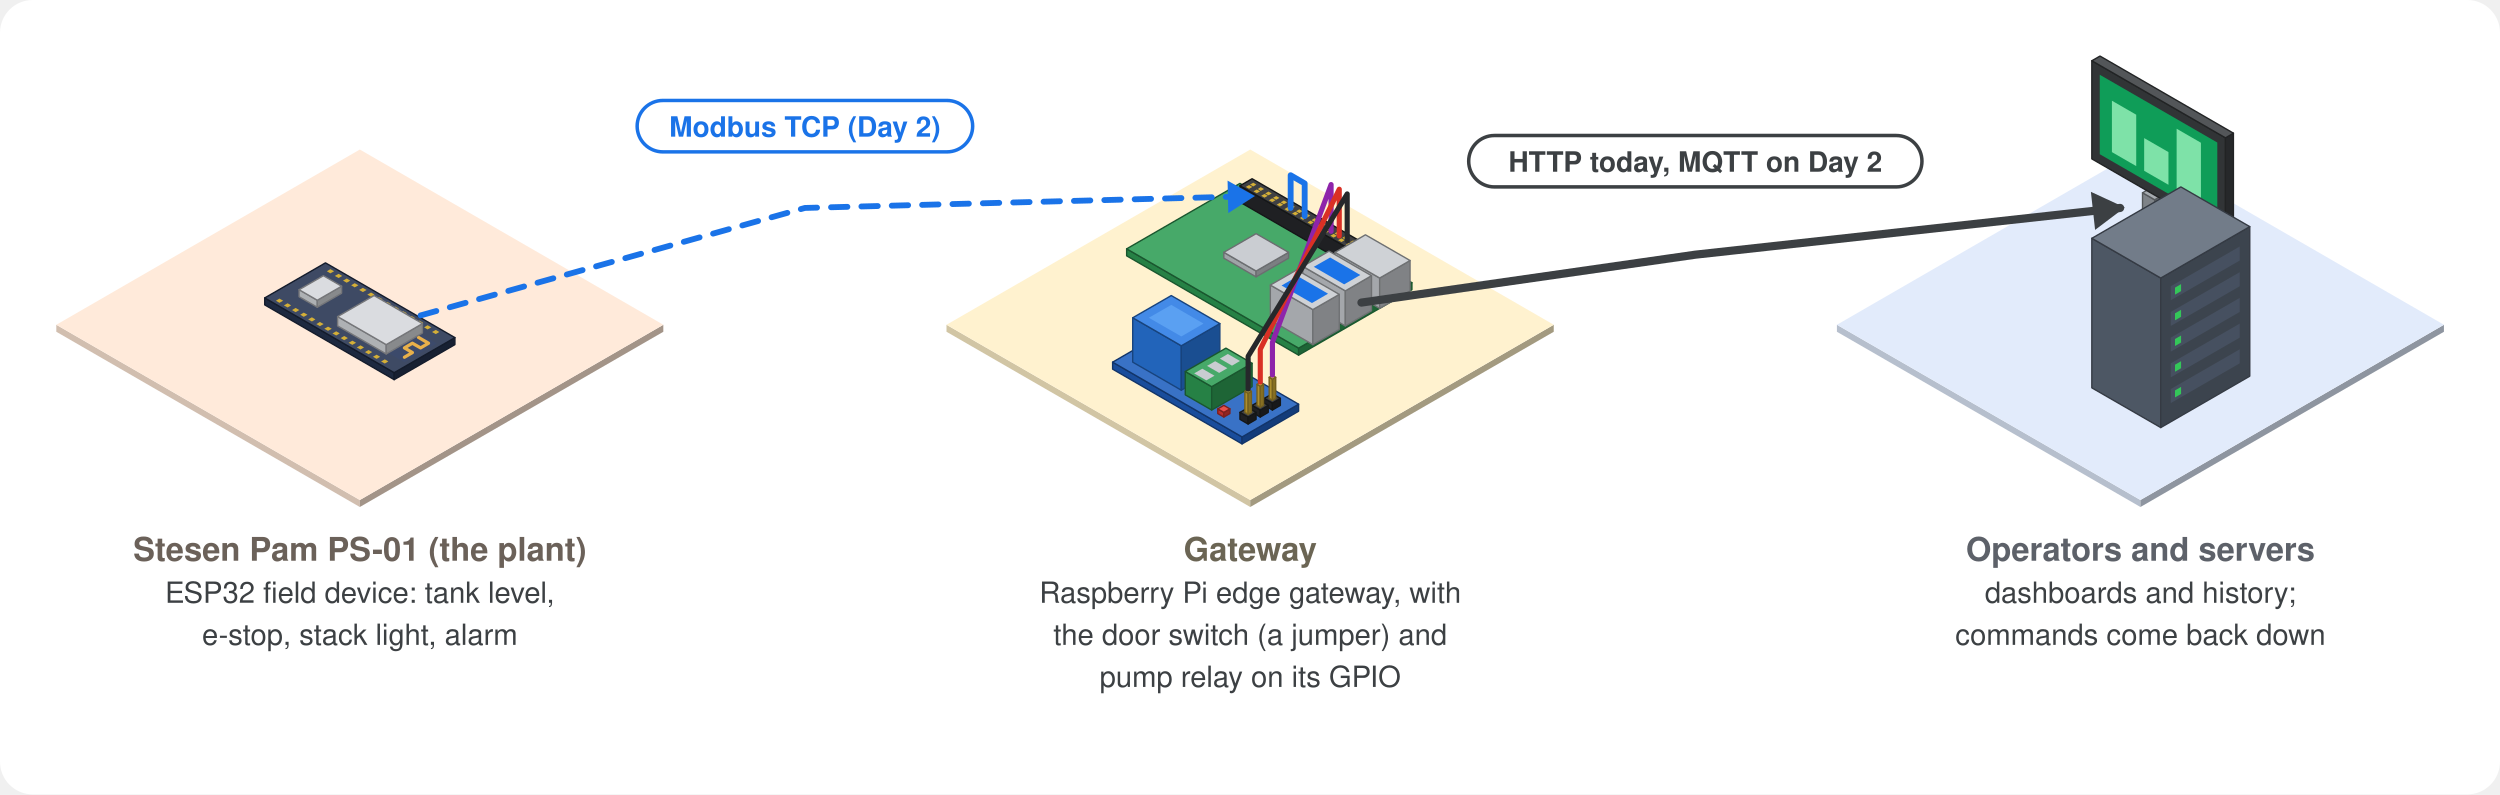
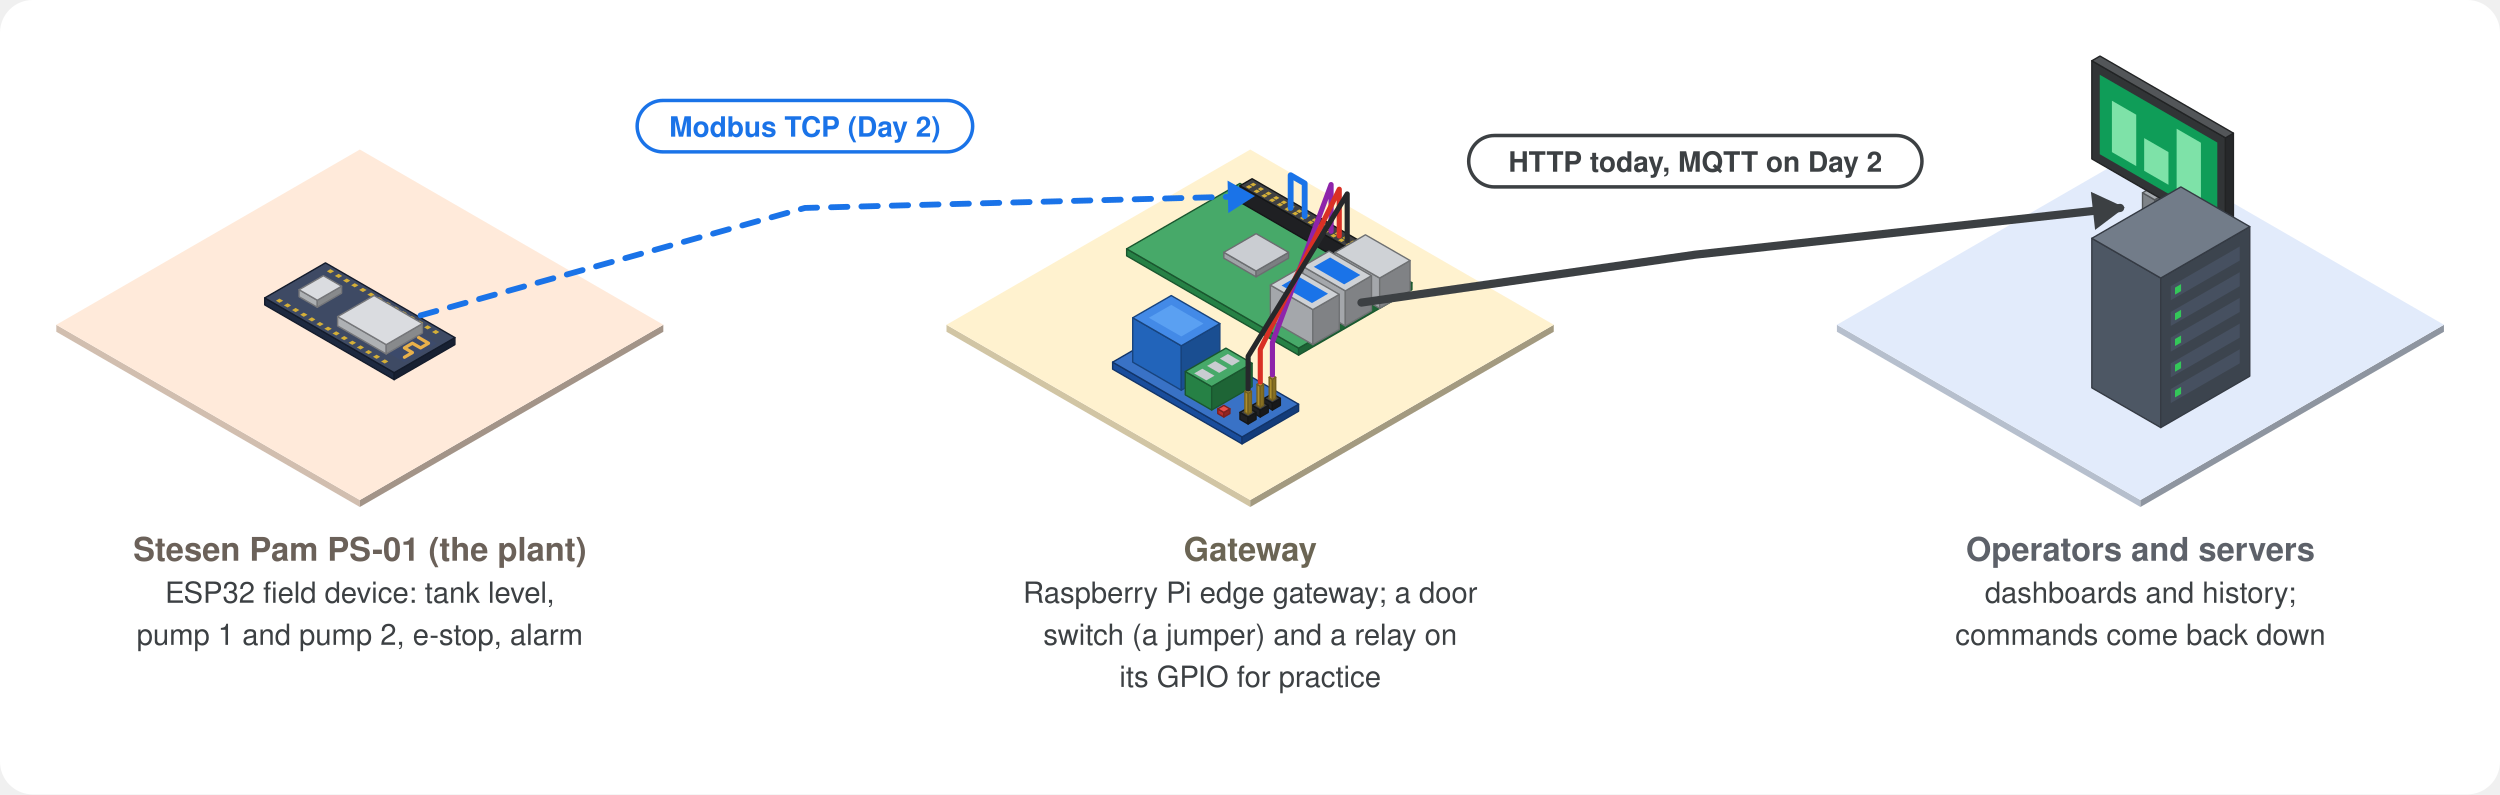
<svg xmlns="http://www.w3.org/2000/svg" viewBox="-154 -64 1070 340" width="1070" height="340" font-family="Segoe UI, Helvetica, Arial, sans-serif">
  <rect x="-154" y="-64" width="1070" height="340" rx="14" fill="#ffffff" />
  <polygon points="-129.9,78.0 0.0,153.0 0.0,150.0 -129.9,75.0" fill="#d1beaf" />
  <polygon points="129.9,78.0 0.0,153.0 0.0,150.0 129.9,75.0" fill="#a39488" />
  <polygon points="0.0,0.0 129.9,75.0 0.0,150.0 -129.9,75.0" fill="#ffeada" />
  <polygon points="251.1,78.0 381.1,153.0 381.1,150.0 251.1,75.0" fill="#d1c5a4" />
  <polygon points="511.0,78.0 381.1,153.0 381.1,150.0 511.0,75.0" fill="#a39a80" />
  <polygon points="381.1,0.0 511.0,75.0 381.1,150.0 251.1,75.0" fill="#fff2cf" />
  <polygon points="632.2,78.0 762.1,153.0 762.1,150.0 632.2,75.0" fill="#b6bfcd" />
  <polygon points="892.0,78.0 762.1,153.0 762.1,150.0 892.0,75.0" fill="#8e95a0" />
  <polygon points="762.1,0.0 892.0,75.0 762.1,150.0 632.2,75.0" fill="#e2ebfb" />
  <polygon points="748.2,40.0 767.3,51.0 767.3,48.0 748.2,37.0" fill="#7e8388" stroke="#54585b" stroke-width="0.6" stroke-linejoin="round" />
  <polygon points="782.9,42.0 767.3,51.0 767.3,48.0 782.9,39.0" fill="#62666a" stroke="#54585b" stroke-width="0.6" stroke-linejoin="round" />
  <polygon points="763.8,28.0 782.9,39.0 767.3,48.0 748.2,37.0" fill="#a6abb0" stroke="#54585b" stroke-width="0.6" stroke-linejoin="round" />
  <polygon points="763.0,36.5 768.2,39.5 768.2,21.5 763.0,18.5" fill="#7e8388" stroke="#54585b" stroke-width="0.6" stroke-linejoin="round" />
  <polygon points="772.5,37.0 768.2,39.5 768.2,21.5 772.5,19.0" fill="#62666a" stroke="#54585b" stroke-width="0.6" stroke-linejoin="round" />
  <polygon points="767.3,16.0 772.5,19.0 768.2,21.5 763.0,18.5" fill="#a6abb0" stroke="#54585b" stroke-width="0.6" stroke-linejoin="round" />
  <polygon points="741.3,4.0 798.5,37.0 798.5,-5.0 741.3,-38.0" fill="#313436" stroke="#212324" stroke-width="0.6" stroke-linejoin="round" />
  <polygon points="801.9,35.0 798.5,37.0 798.5,-5.0 801.9,-7.0" fill="#26282a" stroke="#212324" stroke-width="0.6" stroke-linejoin="round" />
  <polygon points="744.8,-40.0 801.9,-7.0 798.5,-5.0 741.3,-38.0" fill="#535659" stroke="#212324" stroke-width="0.6" stroke-linejoin="round" />
  <polygon points="744.7,2.0 795.0,31.0 795.0,-3.0 744.7,-32.0" fill="#0f9d58" />
  <polygon points="749.9,1.1 760.3,7.1 760.3,-14.9 749.9,-20.9" fill="#7ee2a8" />
  <polygon points="763.7,9.1 774.1,15.1 774.1,1.1 763.7,-4.9" fill="#7ee2a8" />
  <polygon points="777.6,17.1 788.0,23.1 788.0,-2.9 777.6,-8.9" fill="#7ee2a8" />
  <polygon points="328.2,45.5 401.8,88.0 401.8,85.0 328.2,42.5" fill="#268145" stroke="#19562e" stroke-width="0.6" stroke-linejoin="round" />
  <polygon points="450.3,60.0 401.8,88.0 401.8,85.0 450.3,57.0" fill="#1e6536" stroke="#19562e" stroke-width="0.6" stroke-linejoin="round" />
  <polygon points="376.7,14.5 450.3,57.0 401.8,85.0 328.2,42.5" fill="#47a969" stroke="#19562e" stroke-width="0.6" stroke-linejoin="round" />
  <polygon points="376.7,22.5 432.1,54.5 432.1,47.5 376.7,15.5" fill="#1f2023" stroke="#141617" stroke-width="0.6" stroke-linejoin="round" />
  <polygon points="437.3,51.5 432.1,54.5 432.1,47.5 437.3,44.5" fill="#18191b" stroke="#141617" stroke-width="0.6" stroke-linejoin="round" />
  <polygon points="381.9,12.5 437.3,44.5 432.1,47.5 376.7,15.5" fill="#404144" stroke="#141617" stroke-width="0.6" stroke-linejoin="round" />
  <polygon points="382.4,14.2 383.7,15.0 382.4,15.8 381.0,15.0" fill="#d4af37" />
  <polygon points="380.6,15.2 382.0,16.0 380.6,16.8 379.2,16.0" fill="#d4af37" />
  <polygon points="385.6,16.1 387.0,16.9 385.6,17.7 384.3,16.9" fill="#d4af37" />
  <polygon points="383.9,17.1 385.3,17.9 383.9,18.7 382.5,17.9" fill="#d4af37" />
  <polygon points="388.9,18.0 390.3,18.8 388.9,19.6 387.5,18.8" fill="#d4af37" />
  <polygon points="387.2,19.0 388.6,19.8 387.2,20.6 385.8,19.8" fill="#d4af37" />
  <polygon points="392.2,19.9 393.6,20.7 392.2,21.5 390.8,20.7" fill="#d4af37" />
  <polygon points="390.5,20.9 391.9,21.7 390.5,22.5 389.1,21.7" fill="#d4af37" />
  <polygon points="395.5,21.8 396.9,22.6 395.5,23.4 394.1,22.6" fill="#d4af37" />
  <polygon points="393.8,22.8 395.2,23.6 393.8,24.4 392.4,23.6" fill="#d4af37" />
  <polygon points="398.8,23.7 400.2,24.5 398.8,25.3 397.4,24.5" fill="#d4af37" />
  <polygon points="397.1,24.7 398.5,25.5 397.1,26.3 395.7,25.5" fill="#d4af37" />
  <polygon points="402.1,25.6 403.5,26.4 402.1,27.2 400.7,26.4" fill="#d4af37" />
  <polygon points="400.4,26.6 401.7,27.4 400.4,28.2 399.0,27.4" fill="#d4af37" />
  <polygon points="405.4,27.5 406.8,28.3 405.4,29.1 404.0,28.3" fill="#d4af37" />
  <polygon points="403.7,28.5 405.0,29.3 403.7,30.1 402.3,29.3" fill="#d4af37" />
  <polygon points="408.7,29.4 410.1,30.2 408.7,31.0 407.3,30.2" fill="#d4af37" />
  <polygon points="406.9,30.4 408.3,31.2 406.9,32.0 405.6,31.2" fill="#d4af37" />
  <polygon points="412.0,31.3 413.4,32.1 412.0,32.9 410.6,32.1" fill="#d4af37" />
  <polygon points="410.2,32.3 411.6,33.1 410.2,33.9 408.9,33.1" fill="#d4af37" />
  <polygon points="415.3,33.2 416.6,34.0 415.3,34.8 413.9,34.0" fill="#d4af37" />
  <polygon points="413.5,34.2 414.9,35.0 413.5,35.8 412.1,35.0" fill="#d4af37" />
  <polygon points="418.6,35.1 419.9,35.9 418.6,36.7 417.2,35.9" fill="#d4af37" />
  <polygon points="416.8,36.1 418.2,36.9 416.8,37.7 415.4,36.9" fill="#d4af37" />
  <polygon points="421.8,37.0 423.2,37.8 421.8,38.6 420.5,37.8" fill="#d4af37" />
  <polygon points="420.1,38.0 421.5,38.8 420.1,39.6 418.7,38.8" fill="#d4af37" />
  <polygon points="425.1,38.9 426.5,39.7 425.1,40.5 423.7,39.7" fill="#d4af37" />
  <polygon points="423.4,39.9 424.8,40.7 423.4,41.5 422.0,40.7" fill="#d4af37" />
  <polygon points="428.4,40.8 429.8,41.6 428.4,42.4 427.0,41.6" fill="#d4af37" />
  <polygon points="426.7,41.8 428.1,42.6 426.7,43.4 425.3,42.6" fill="#d4af37" />
  <polygon points="431.7,42.7 433.1,43.5 431.7,44.3 430.3,43.5" fill="#d4af37" />
  <polygon points="430.0,43.7 431.4,44.5 430.0,45.3 428.6,44.5" fill="#d4af37" />
  <polygon points="369.8,46.5 383.6,54.5 383.6,52.0 369.8,44.0" fill="#9fa3a7" stroke="#6b6d70" stroke-width="0.6" stroke-linejoin="round" />
  <polygon points="397.5,46.5 383.6,54.5 383.6,52.0 397.5,44.0" fill="#7c7f82" stroke="#6b6d70" stroke-width="0.6" stroke-linejoin="round" />
  <polygon points="383.6,36.0 397.5,44.0 383.6,52.0 369.8,44.0" fill="#cacdd2" stroke="#6b6d70" stroke-width="0.6" stroke-linejoin="round" />
  <polygon points="417.4,57.0 436.5,68.0 436.5,55.0 417.4,44.0" fill="#a4a7ab" stroke="#6e7072" stroke-width="0.6" stroke-linejoin="round" />
  <polygon points="449.5,60.5 436.5,68.0 436.5,55.0 449.5,47.5" fill="#808285" stroke="#6e7072" stroke-width="0.6" stroke-linejoin="round" />
  <polygon points="430.4,36.5 449.5,47.5 436.5,55.0 417.4,44.0" fill="#cfd2d6" stroke="#6e7072" stroke-width="0.6" stroke-linejoin="round" />
  <polygon points="403.6,65.0 421.8,75.5 421.8,60.5 403.6,50.0" fill="#a4a7ab" stroke="#6e7072" stroke-width="0.6" stroke-linejoin="round" />
  <polygon points="433.0,69.0 421.8,75.5 421.8,60.5 433.0,54.0" fill="#808285" stroke="#6e7072" stroke-width="0.6" stroke-linejoin="round" />
  <polygon points="414.8,43.5 433.0,54.0 421.8,60.5 403.6,50.0" fill="#cfd2d6" stroke="#6e7072" stroke-width="0.6" stroke-linejoin="round" />
  <polygon points="389.7,73.0 407.9,83.5 407.9,68.5 389.7,58.0" fill="#a4a7ab" stroke="#6e7072" stroke-width="0.6" stroke-linejoin="round" />
  <polygon points="419.2,77.0 407.9,83.5 407.9,68.5 419.2,62.0" fill="#808285" stroke="#6e7072" stroke-width="0.6" stroke-linejoin="round" />
  <polygon points="401.0,51.5 419.2,62.0 407.9,68.5 389.7,58.0" fill="#cfd2d6" stroke="#6e7072" stroke-width="0.6" stroke-linejoin="round" />
  <polygon points="415.3,46.2 428.2,53.7 421.3,57.7 408.3,50.2" fill="#1a73e8" />
  <polygon points="401.4,54.2 414.4,61.7 407.5,65.7 394.5,58.2" fill="#1a73e8" />
  <polygon points="-40.7,66.5 14.7,98.5 14.7,95.5 -40.7,63.5" fill="#1d2940" stroke="#131b2b" stroke-width="0.6" stroke-linejoin="round" />
  <polygon points="40.7,83.5 14.7,98.5 14.7,95.5 40.7,80.5" fill="#172032" stroke="#131b2b" stroke-width="0.6" stroke-linejoin="round" />
  <polygon points="-14.7,48.5 40.7,80.5 14.7,95.5 -40.7,63.5" fill="#3e4a64" stroke="#131b2b" stroke-width="0.6" stroke-linejoin="round" />
  <polygon points="-12.6,51.2 -11.0,52.1 -12.6,53.0 -14.1,52.1" fill="#d4af37" />
  <polygon points="-34.4,63.8 -32.8,64.7 -34.4,65.6 -35.9,64.7" fill="#d4af37" />
  <polygon points="-9.1,53.2 -7.5,54.1 -9.1,55.0 -10.7,54.1" fill="#d4af37" />
  <polygon points="-30.9,65.8 -29.4,66.7 -30.9,67.6 -32.5,66.7" fill="#d4af37" />
  <polygon points="-5.6,55.2 -4.1,56.1 -5.6,57.0 -7.2,56.1" fill="#d4af37" />
  <polygon points="-27.5,67.8 -25.9,68.7 -27.5,69.6 -29.0,68.7" fill="#d4af37" />
  <polygon points="-2.2,57.2 -0.6,58.1 -2.2,59.0 -3.7,58.1" fill="#d4af37" />
  <polygon points="-24.0,69.8 -22.4,70.7 -24.0,71.6 -25.5,70.7" fill="#d4af37" />
  <polygon points="1.3,59.2 2.9,60.1 1.3,61.0 -0.3,60.1" fill="#d4af37" />
  <polygon points="-20.5,71.8 -19.0,72.7 -20.5,73.6 -22.1,72.7" fill="#d4af37" />
  <polygon points="4.8,61.2 6.3,62.1 4.8,63.0 3.2,62.1" fill="#d4af37" />
  <polygon points="-17.1,73.8 -15.5,74.7 -17.1,75.6 -18.6,74.7" fill="#d4af37" />
  <polygon points="8.2,63.2 9.8,64.1 8.2,65.0 6.7,64.1" fill="#d4af37" />
  <polygon points="-13.6,75.8 -12.0,76.7 -13.6,77.6 -15.2,76.7" fill="#d4af37" />
  <polygon points="11.7,65.2 13.3,66.1 11.7,67.0 10.1,66.1" fill="#d4af37" />
  <polygon points="-10.1,77.8 -8.6,78.7 -10.1,79.6 -11.7,78.7" fill="#d4af37" />
  <polygon points="15.2,67.2 16.7,68.1 15.2,69.0 13.6,68.1" fill="#d4af37" />
  <polygon points="-6.7,79.8 -5.1,80.7 -6.7,81.6 -8.2,80.7" fill="#d4af37" />
  <polygon points="18.6,69.2 20.2,70.1 18.6,71.0 17.1,70.1" fill="#d4af37" />
  <polygon points="-3.2,81.8 -1.6,82.7 -3.2,83.6 -4.8,82.7" fill="#d4af37" />
  <polygon points="22.1,71.2 23.6,72.1 22.1,73.0 20.5,72.1" fill="#d4af37" />
  <polygon points="0.3,83.8 1.8,84.7 0.3,85.6 -1.3,84.7" fill="#d4af37" />
  <polygon points="25.5,73.2 27.1,74.1 25.5,75.0 24.0,74.1" fill="#d4af37" />
  <polygon points="3.7,85.8 5.3,86.7 3.7,87.6 2.2,86.7" fill="#d4af37" />
  <polygon points="29.0,75.2 30.6,76.1 29.0,77.0 27.5,76.1" fill="#d4af37" />
  <polygon points="7.2,87.8 8.7,88.7 7.2,89.6 5.6,88.7" fill="#d4af37" />
  <polygon points="32.5,77.2 34.0,78.1 32.5,79.0 30.9,78.1" fill="#d4af37" />
  <polygon points="10.7,89.8 12.2,90.7 10.7,91.6 9.1,90.7" fill="#d4af37" />
  <polygon points="26.0,79.0 32.9,83.0 19.1,91.0 12.1,87.0" fill="#3c4a6b" />
  <path d="M25.1,80.4 L29.4,82.9 L26.0,84.9 L22.5,82.9 L19.1,84.9 L22.5,86.9 L19.1,88.9" fill="none" stroke="#e8b04a" stroke-width="1.4" stroke-linecap="round" stroke-linejoin="round" />
  <polygon points="-9.5,75.5 11.3,87.5 11.3,83.5 -9.5,71.5" fill="#aeb1b4" stroke="#757679" stroke-width="0.6" stroke-linejoin="round" />
  <polygon points="26.8,78.5 11.3,87.5 11.3,83.5 26.8,74.5" fill="#888a8c" stroke="#757679" stroke-width="0.6" stroke-linejoin="round" />
  <polygon points="6.1,62.5 26.8,74.5 11.3,83.5 -9.5,71.5" fill="#dadce0" stroke="#757679" stroke-width="0.6" stroke-linejoin="round" />
  <polygon points="-26.0,63.0 -18.2,67.5 -18.2,64.5 -26.0,60.0" fill="#aeb1b4" stroke="#757679" stroke-width="0.6" stroke-linejoin="round" />
  <polygon points="-7.8,61.5 -18.2,67.5 -18.2,64.5 -7.8,58.5" fill="#888a8c" stroke="#757679" stroke-width="0.6" stroke-linejoin="round" />
  <polygon points="-15.6,54.0 -7.8,58.5 -18.2,64.5 -26.0,60.0" fill="#dadce0" stroke="#757679" stroke-width="0.6" stroke-linejoin="round" />
  <polygon points="322.2,94.0 377.6,126.0 377.6,123.0 322.2,91.0" fill="#194d9c" stroke="#113469" stroke-width="0.6" stroke-linejoin="round" />
  <polygon points="401.8,112.0 377.6,126.0 377.6,123.0 401.8,109.0" fill="#133c7a" stroke="#113469" stroke-width="0.6" stroke-linejoin="round" />
  <polygon points="346.4,77.0 401.8,109.0 377.6,123.0 322.2,91.0" fill="#3972c6" stroke="#113469" stroke-width="0.6" stroke-linejoin="round" />
  <polygon points="741.3,102.0 770.8,119.0 770.8,55.0 741.3,38.0" fill="#4d5764" stroke="#343a43" stroke-width="0.6" stroke-linejoin="round" />
  <polygon points="808.9,97.0 770.8,119.0 770.8,55.0 808.9,33.0" fill="#3c444e" stroke="#343a43" stroke-width="0.6" stroke-linejoin="round" />
  <polygon points="779.4,16.0 808.9,33.0 770.8,55.0 741.3,38.0" fill="#727c89" stroke="#343a43" stroke-width="0.6" stroke-linejoin="round" />
  <polygon points="330.8,91.0 351.6,103.0 351.6,84.0 330.8,72.0" fill="#2264ba" stroke="#17437d" stroke-width="0.6" stroke-linejoin="round" />
  <polygon points="368.1,93.5 351.6,103.0 351.6,84.0 368.1,74.5" fill="#1a4e91" stroke="#17437d" stroke-width="0.6" stroke-linejoin="round" />
  <polygon points="347.3,62.5 368.1,74.5 351.6,84.0 330.8,72.0" fill="#438ae7" stroke="#17437d" stroke-width="0.6" stroke-linejoin="round" />
  <polygon points="804.6,91.5 775.1,108.5 775.1,102.5 804.6,85.5" fill="#465060" />
  <polygon points="804.6,80.5 775.1,97.5 775.1,91.5 804.6,74.5" fill="#465060" />
  <polygon points="804.6,69.5 775.1,86.5 775.1,80.5 804.6,63.5" fill="#465060" />
  <polygon points="804.6,58.5 775.1,75.5 775.1,69.5 804.6,52.5" fill="#465060" />
  <polygon points="804.6,47.5 775.1,64.5 775.1,58.5 804.6,41.5" fill="#465060" />
  <polygon points="347.3,66.5 361.1,74.5 351.6,80.0 337.7,72.0" fill="#5aa0f2" />
  <polygon points="353.3,105.0 364.6,111.5 364.6,101.5 353.3,95.0" fill="#268145" stroke="#19562e" stroke-width="0.6" stroke-linejoin="round" />
  <polygon points="381.9,101.5 364.6,111.5 364.6,101.5 381.9,91.5" fill="#1e6536" stroke="#19562e" stroke-width="0.6" stroke-linejoin="round" />
  <polygon points="370.7,85.0 381.9,91.5 364.6,101.5 353.3,95.0" fill="#47a969" stroke="#19562e" stroke-width="0.6" stroke-linejoin="round" />
  <polygon points="779.5,104.6 776.9,106.1 776.9,103.1 779.5,101.6" fill="#34c759" />
  <polygon points="779.5,93.6 776.9,95.1 776.9,92.1 779.5,90.6" fill="#34c759" />
  <polygon points="779.5,82.6 776.9,84.1 776.9,81.1 779.5,79.6" fill="#34c759" />
  <polygon points="779.5,71.6 776.9,73.1 776.9,70.1 779.5,68.6" fill="#34c759" />
  <polygon points="779.5,60.6 776.9,62.1 776.9,59.1 779.5,57.6" fill="#34c759" />
  <polygon points="371.5,87.5 376.7,90.5 373.3,92.5 368.1,89.5" fill="#c9ccd1" />
  <polygon points="366.1,90.6 371.3,93.6 367.8,95.6 362.6,92.6" fill="#c9ccd1" />
  <polygon points="360.6,93.8 365.8,96.8 362.3,98.8 357.1,95.8" fill="#c9ccd1" />
  <polygon points="367.2,113.0 369.8,114.5 369.8,112.5 367.2,111.0" fill="#bb2e2b" stroke="#7d1f1d" stroke-width="0.6" stroke-linejoin="round" />
  <polygon points="372.4,113.0 369.8,114.5 369.8,112.5 372.4,111.0" fill="#922421" stroke="#7d1f1d" stroke-width="0.6" stroke-linejoin="round" />
  <polygon points="369.8,109.5 372.4,111.0 369.8,112.5 367.2,111.0" fill="#e8504d" stroke="#7d1f1d" stroke-width="0.6" stroke-linejoin="round" />
  <polygon points="387.1,109.5 390.6,111.5 390.6,108.5 387.1,106.5" fill="#1f2023" stroke="#141617" stroke-width="0.6" stroke-linejoin="round" />
  <polygon points="394.0,109.5 390.6,111.5 390.6,108.5 394.0,106.5" fill="#18191b" stroke="#141617" stroke-width="0.6" stroke-linejoin="round" />
  <polygon points="390.6,104.5 394.0,106.5 390.6,108.5 387.1,106.5" fill="#404144" stroke="#141617" stroke-width="0.6" stroke-linejoin="round" />
  <polygon points="381.9,112.5 385.4,114.5 385.4,111.5 381.9,109.5" fill="#1f2023" stroke="#141617" stroke-width="0.6" stroke-linejoin="round" />
  <polygon points="388.8,112.5 385.4,114.5 385.4,111.5 388.8,109.5" fill="#18191b" stroke="#141617" stroke-width="0.6" stroke-linejoin="round" />
  <polygon points="385.4,107.5 388.8,109.5 385.4,111.5 381.9,109.5" fill="#404144" stroke="#141617" stroke-width="0.6" stroke-linejoin="round" />
  <polygon points="389.2,106.5 390.6,107.3 390.6,98.3 389.2,97.5" fill="#ad8f2d" stroke="#74601e" stroke-width="0.6" stroke-linejoin="round" />
  <polygon points="392.0,106.5 390.6,107.3 390.6,98.3 392.0,97.5" fill="#877023" stroke="#74601e" stroke-width="0.6" stroke-linejoin="round" />
  <polygon points="390.6,96.7 392.0,97.5 390.6,98.3 389.2,97.5" fill="#d9b84f" stroke="#74601e" stroke-width="0.6" stroke-linejoin="round" />
  <polygon points="376.7,115.5 380.2,117.5 380.2,114.5 376.7,112.5" fill="#1f2023" stroke="#141617" stroke-width="0.6" stroke-linejoin="round" />
  <polygon points="383.6,115.5 380.2,117.5 380.2,114.5 383.6,112.5" fill="#18191b" stroke="#141617" stroke-width="0.6" stroke-linejoin="round" />
  <polygon points="380.2,110.5 383.6,112.5 380.2,114.5 376.7,112.5" fill="#404144" stroke="#141617" stroke-width="0.6" stroke-linejoin="round" />
  <polygon points="384.0,109.5 385.4,110.3 385.4,101.3 384.0,100.5" fill="#ad8f2d" stroke="#74601e" stroke-width="0.6" stroke-linejoin="round" />
  <polygon points="386.8,109.5 385.4,110.3 385.4,101.3 386.8,100.5" fill="#877023" stroke="#74601e" stroke-width="0.6" stroke-linejoin="round" />
  <polygon points="385.4,99.7 386.8,100.5 385.4,101.3 384.0,100.5" fill="#d9b84f" stroke="#74601e" stroke-width="0.6" stroke-linejoin="round" />
  <polygon points="378.8,112.5 380.2,113.3 380.2,104.3 378.8,103.5" fill="#ad8f2d" stroke="#74601e" stroke-width="0.6" stroke-linejoin="round" />
  <polygon points="381.6,112.5 380.2,113.3 380.2,104.3 381.6,103.5" fill="#877023" stroke="#74601e" stroke-width="0.6" stroke-linejoin="round" />
  <polygon points="380.2,102.7 381.6,103.5 380.2,104.3 378.8,103.5" fill="#d9b84f" stroke="#74601e" stroke-width="0.6" stroke-linejoin="round" />
  <path d="M415.7,35.0 L415.7,15.0 L390.6,82.5 L390.6,96.5" fill="none" stroke="#8e24aa" stroke-width="2.2" stroke-linecap="round" stroke-linejoin="round" />
  <path d="M419.2,37.0 L419.2,17.0 L385.4,85.5 L385.4,99.5" fill="none" stroke="#d93025" stroke-width="2.2" stroke-linecap="round" stroke-linejoin="round" />
  <path d="M422.6,39.0 L422.6,19.0 L380.2,88.5 L380.2,102.5" fill="none" stroke="#26282b" stroke-width="2.2" stroke-linecap="round" stroke-linejoin="round" />
  <path d="M398.4,25.0 L398.4,11.0 L404.4,14.5 L404.4,28.5" fill="none" stroke="#1a73e8" stroke-width="2.5" stroke-linecap="round" stroke-linejoin="round" />
  <path d="M26.0,71.0 L190.5,25.0 L381.1,20.0" fill="none" stroke="#1a73e8" stroke-width="2.5" stroke-linecap="round" stroke-linejoin="round" stroke-dasharray="7 6" />
  <polygon points="383.1,19.9 371.7,27.2 371.4,13.3" fill="#1a73e8" />
  <path d="M428.7,65.5 L571.6,45.0 L753.4,25.0" fill="none" stroke="#3c4043" stroke-width="3.5" stroke-linecap="round" stroke-linejoin="round" />
  <polygon points="755.4,24.8 742.7,34.4 740.9,18.1" fill="#3c4043" />
  <rect x="118.7" y="-21.0" width="143.6" height="22" rx="11" fill="#ffffff" stroke="#1a73e8" stroke-width="1.5" />
  <text x="190.5" y="-5.5" font-size="12" font-weight="600" fill="#1a73e8" text-anchor="middle">Modbus TCP (Day 2)</text>
  <rect x="474.6" y="-6.0" width="194.0" height="22" rx="11" fill="#ffffff" stroke="#3c4043" stroke-width="1.5" />
  <text x="571.6" y="9.5" font-size="12" font-weight="600" fill="#3c4043" text-anchor="middle">HTTP today, MQTT on Day 2</text>
  <text x="0.0" y="176.0" font-size="14" font-weight="700" fill="#6b6159" text-anchor="middle">Stesen Pam PS-01 (the plant)</text>
  <text x="0.0" y="194.0" font-size="12.5" font-weight="400" fill="#3c4043" text-anchor="middle">ESP32 field device: tank level,</text>
-   <text x="0.0" y="212.0" font-size="12.5" font-weight="400" fill="#3c4043" text-anchor="middle">e-stop, stack light, alarm</text>
+   <text x="0.0" y="212.0" font-size="12.5" font-weight="400" fill="#3c4043" text-anchor="middle">pump 1 and pump 2, e-stop, alarm</text>
  <text x="381.1" y="176.0" font-size="14" font-weight="700" fill="#6b6554" text-anchor="middle">Gateway</text>
-   <text x="381.1" y="194.0" font-size="12.5" font-weight="400" fill="#3c4043" text-anchor="middle">Raspberry Pi edge gateway, with</text>
-   <text x="381.1" y="212.0" font-size="12.5" font-weight="400" fill="#3c4043" text-anchor="middle">the door switch (a jumper) and</text>
-   <text x="381.1" y="230.0" font-size="12.5" font-weight="400" fill="#3c4043" text-anchor="middle">pump relay on its GPIO</text>
+   <text x="381.1" y="194.0" font-size="12.5" font-weight="400" fill="#3c4043" text-anchor="middle">Raspberry Pi edge gateway; a door</text>
+   <text x="381.1" y="212.0" font-size="12.5" font-weight="400" fill="#3c4043" text-anchor="middle">switch (a jumper) and a relay on</text>
+   <text x="381.1" y="230.0" font-size="12.5" font-weight="400" fill="#3c4043" text-anchor="middle">its GPIO for practice</text>
  <text x="762.1" y="176.0" font-size="14" font-weight="700" fill="#5d6169" text-anchor="middle">Operators and servers</text>
  <text x="762.1" y="194.0" font-size="12.5" font-weight="400" fill="#3c4043" text-anchor="middle">dashboards and history;</text>
  <text x="762.1" y="212.0" font-size="12.5" font-weight="400" fill="#3c4043" text-anchor="middle">commands come back down</text>
</svg>
